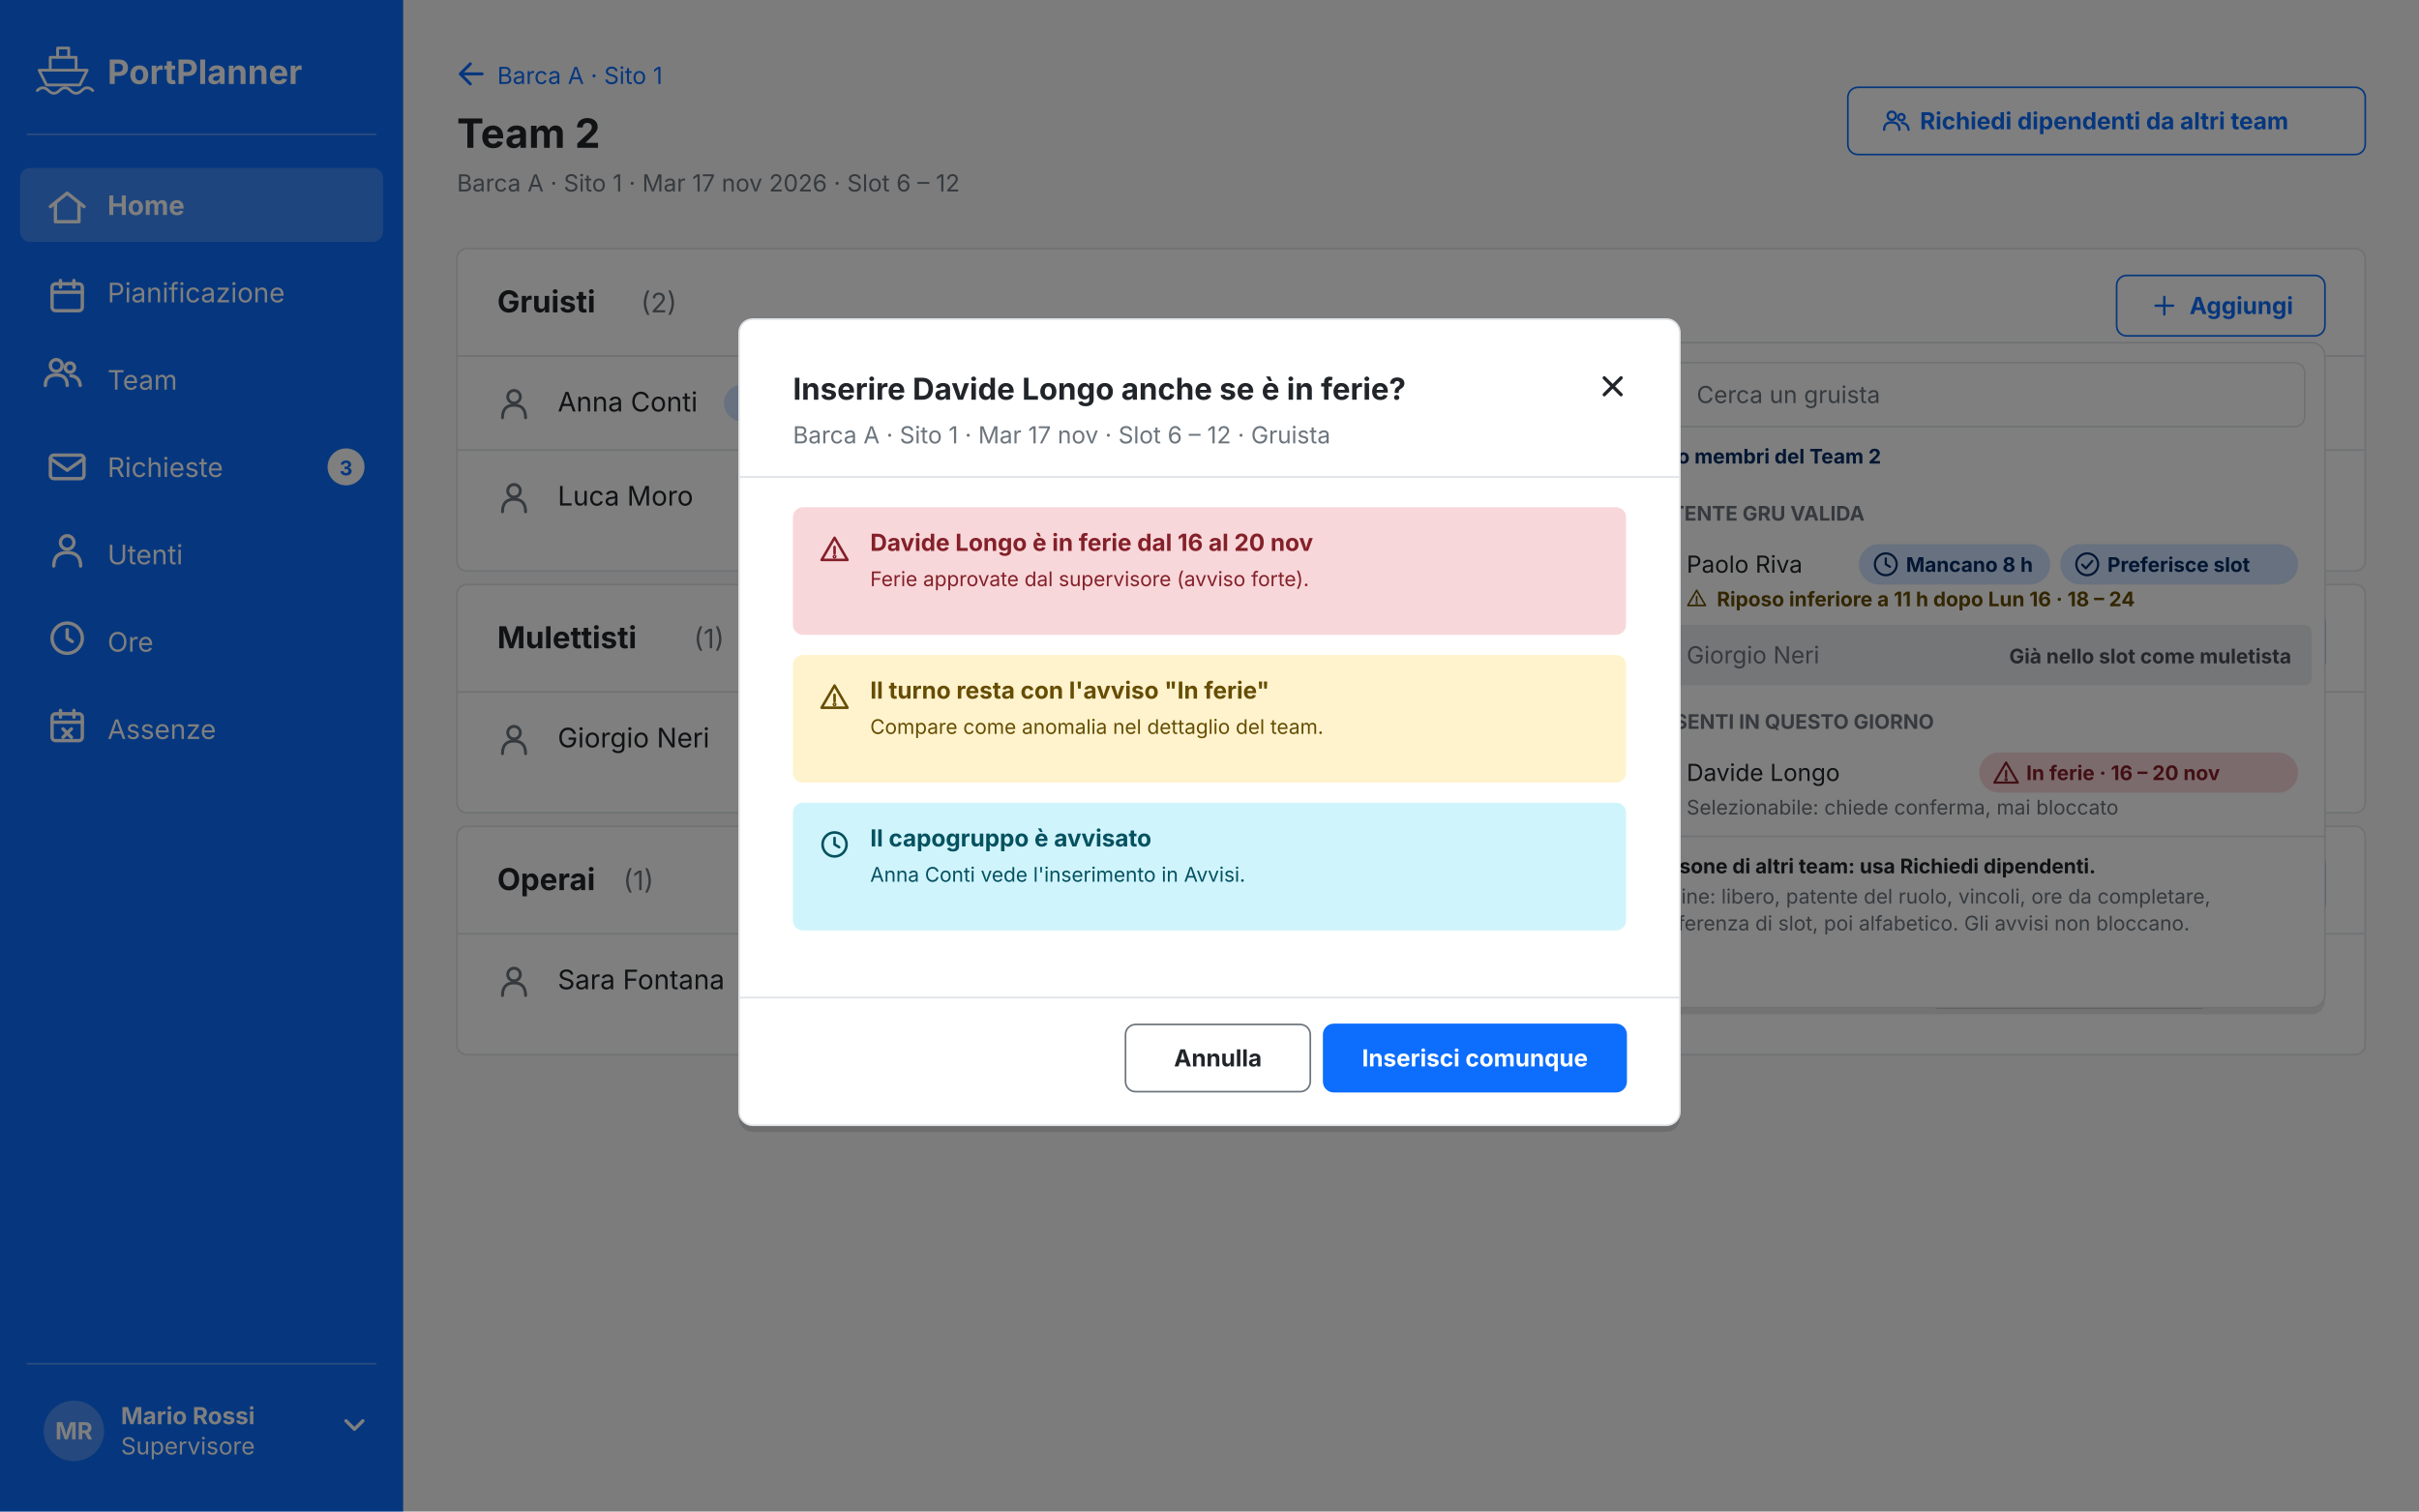
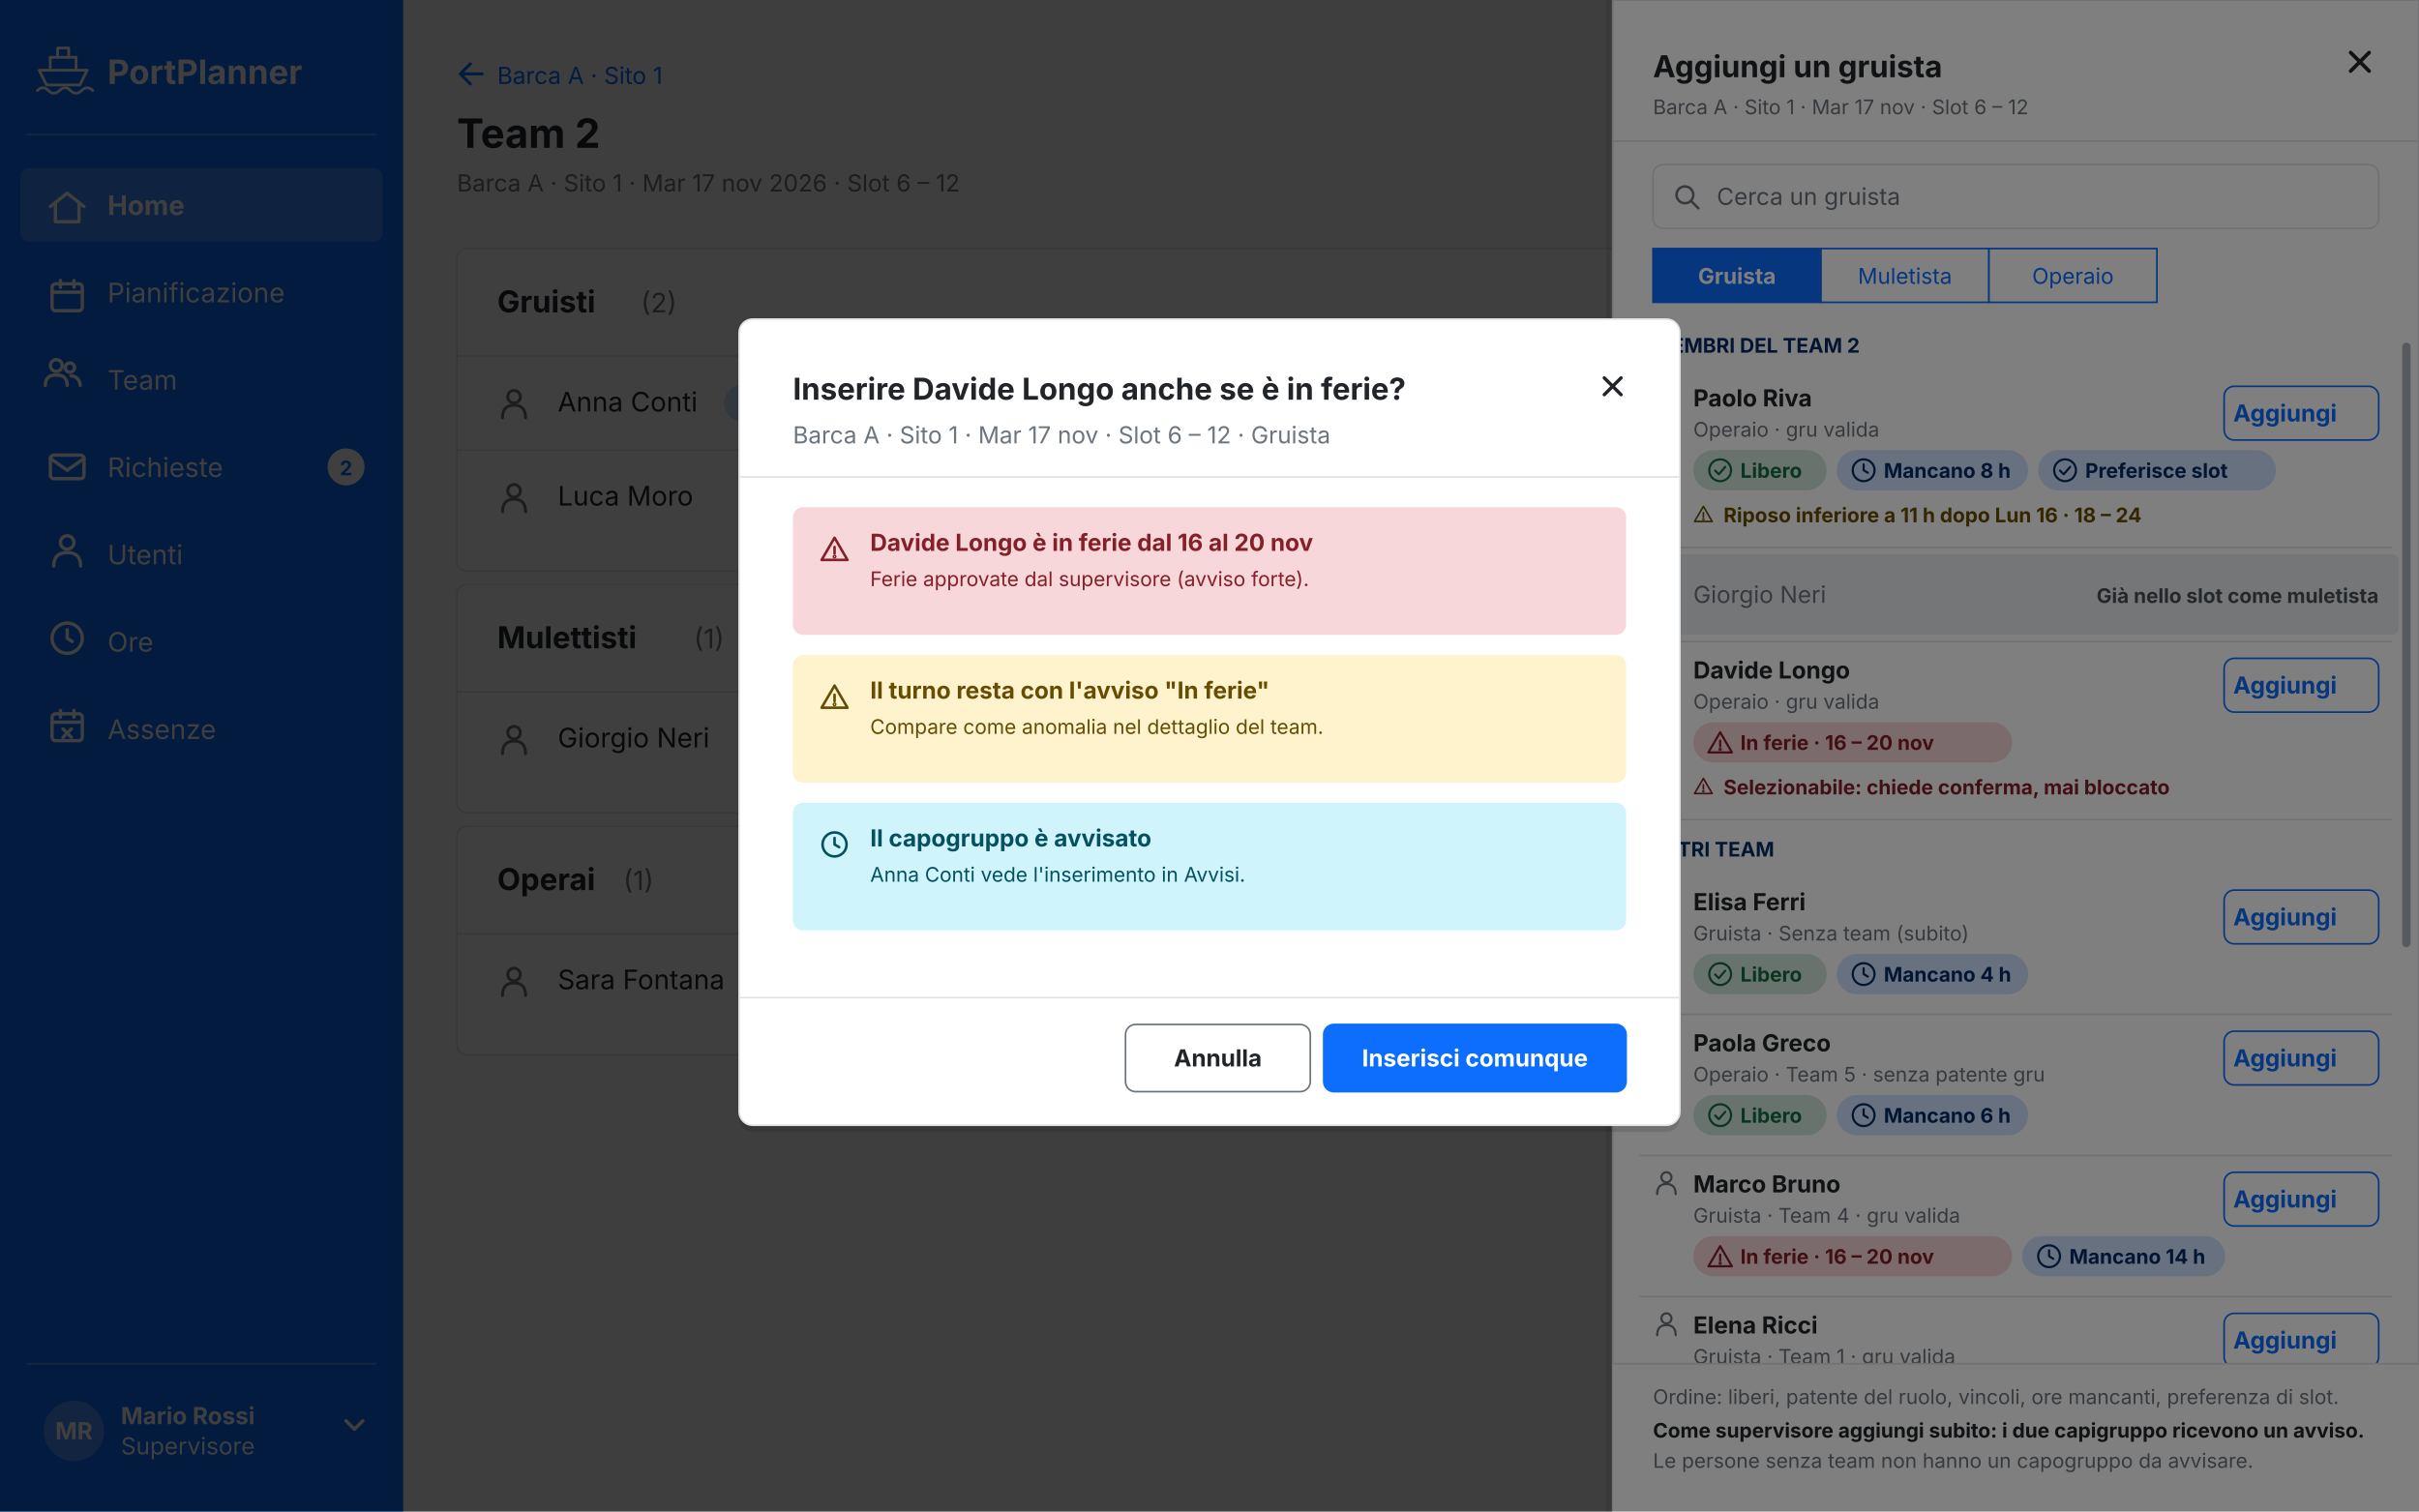
<svg xmlns="http://www.w3.org/2000/svg" width="1440" height="900" viewBox="0 0 1440 900">
  <g id="Pagina-2-1-sfondo">
    <rect id="Sfondo" width="1440" height="900" fill="#F8F9FA" />
    <g id="Sidebar">
      <rect x="0" y="0" width="240" height="900" fill="#0D6EFD" />
      <g transform="translate(20 22) scale(0.55)" fill="none" stroke="#FFFFFF" stroke-width="3" stroke-linecap="round" stroke-linejoin="round">
        <path d="M6 36 H58 L50 52 H14 Z" />
        <path d="M18 36 V22 H46 V36" />
        <path d="M26 22 V12 H38 V22" />
        <path d="M4 58 q6 -6 12 0 t12 0 t12 0 t12 0 t12 0" />
      </g>
      <text x="64" y="50" font-family="Inter, system-ui, 'Segoe UI', sans-serif" font-size="20" font-weight="700" fill="#FFFFFF" text-anchor="start">PortPlanner</text>
      <line x1="16" y1="80" x2="224" y2="80" stroke="#FFFFFF" stroke-opacity="0.3" />
      <rect id="Nav-Home-attivo" x="12" y="100" width="216" height="44" rx="6" fill="#FFFFFF" fill-opacity="0.2" />
      <g transform="translate(28 112)" fill="none" stroke="#FFFFFF" stroke-width="2" stroke-linecap="round" stroke-linejoin="round">
        <path d="M2 11 L12 3 L22 11" />
        <path d="M5 9 V20 H19 V9" />
      </g>
      <text x="64" y="128" font-family="Inter, system-ui, 'Segoe UI', sans-serif" font-size="16" font-weight="700" fill="#FFFFFF" text-anchor="start">Home</text>
      <g transform="translate(28 164)" fill="none" stroke="#FFFFFF" stroke-width="2" stroke-linecap="round" stroke-linejoin="round">
        <rect x="3" y="5" width="18" height="16" rx="2" />
        <path d="M3 10 H21 M8 3 V7 M16 3 V7" />
      </g>
      <text x="64" y="180" font-family="Inter, system-ui, 'Segoe UI', sans-serif" font-size="16" font-weight="400" fill="#FFFFFF" text-anchor="start">Pianificazione</text>
      <g transform="translate(26 212) scale(1.25)" fill="none" stroke="#FFFFFF" stroke-width="1.6" stroke-linecap="round" stroke-linejoin="round">
        <circle cx="6" cy="4.5" r="2.8" />
        <path d="M0.8 14 q0 -5 5.2 -5 t5.2 5" />
        <circle cx="12.5" cy="5.5" r="2.2" />
        <path d="M13 9.4 q4 0.4 4.4 4.6" />
      </g>
      <text x="64" y="232" font-family="Inter, system-ui, 'Segoe UI', sans-serif" font-size="16" font-weight="400" fill="#FFFFFF" text-anchor="start">Team</text>
      <g transform="translate(28 266)" fill="none" stroke="#FFFFFF" stroke-width="2" stroke-linecap="round" stroke-linejoin="round">
        <rect x="2" y="5" width="20" height="14" rx="2" />
        <path d="M2 7 L12 14 L22 7" />
      </g>
      <text x="64" y="284" font-family="Inter, system-ui, 'Segoe UI', sans-serif" font-size="16" font-weight="400" fill="#FFFFFF" text-anchor="start">Richieste</text>
      <g id="Badge-richieste">
        <circle cx="206" cy="278" r="11" fill="#FFFFFF" />
      </g>
-       <text x="206" y="283" font-family="Inter, system-ui, 'Segoe UI', sans-serif" font-size="12" font-weight="700" fill="#0D6EFD" text-anchor="middle">3</text>
+       <text x="206" y="283" font-family="Inter, system-ui, 'Segoe UI', sans-serif" font-size="12" font-weight="700" fill="#0D6EFD" text-anchor="middle">2</text>
      <g transform="translate(28 316)" fill="none" stroke="#FFFFFF" stroke-width="2" stroke-linecap="round" stroke-linejoin="round">
        <circle cx="12" cy="7" r="4" />
        <path d="M4 21 q0 -8 8 -8 t8 8" />
      </g>
      <text x="64" y="336" font-family="Inter, system-ui, 'Segoe UI', sans-serif" font-size="16" font-weight="400" fill="#FFFFFF" text-anchor="start">Utenti</text>
      <g transform="translate(28 368)" fill="none" stroke="#FFFFFF" stroke-width="2" stroke-linecap="round" stroke-linejoin="round">
        <circle cx="12" cy="12" r="9" />
        <path d="M12 7 V12 L15 14" />
      </g>
      <text x="64" y="388" font-family="Inter, system-ui, 'Segoe UI', sans-serif" font-size="16" font-weight="400" fill="#FFFFFF" text-anchor="start">Ore</text>
      <g id="Nav-Assenze-icona" transform="translate(28 420)" fill="none" stroke="#FFFFFF" stroke-width="2" stroke-linecap="round" stroke-linejoin="round">
        <rect x="3" y="5" width="18" height="16" rx="2" />
        <path d="M3 10 H21 M8 3 V7 M16 3 V7" />
        <path d="M9.5 14 L14.5 19 M14.5 14 L9.5 19" />
      </g>
      <text x="64" y="440" font-family="Inter, system-ui, 'Segoe UI', sans-serif" font-size="16" font-weight="400" fill="#FFFFFF" text-anchor="start">Assenze</text>
      <line x1="16" y1="812" x2="224" y2="812" stroke="#FFFFFF" stroke-opacity="0.3" />
      <circle cx="44" cy="852" r="18" fill="#FFFFFF" fill-opacity="0.25" />
      <text x="44" y="857" font-family="Inter, system-ui, 'Segoe UI', sans-serif" font-size="14" font-weight="700" fill="#FFFFFF" text-anchor="middle">MR</text>
      <text x="72" y="848" font-family="Inter, system-ui, 'Segoe UI', sans-serif" font-size="14" font-weight="700" fill="#FFFFFF" text-anchor="start">Mario Rossi</text>
      <text x="72" y="866" font-family="Inter, system-ui, 'Segoe UI', sans-serif" font-size="14" font-weight="400" fill="#FFFFFF" text-anchor="start">Supervisore</text>
      <path d="M206 846 l5 5 l5 -5" fill="none" stroke="#FFFFFF" stroke-width="2" stroke-linecap="round" stroke-linejoin="round" />
    </g>
    <g id="Intestazione">
      <g id="Icona-indietro" transform="translate(272 36) scale(1)" fill="none" stroke="#0D6EFD" stroke-width="1.8" stroke-linecap="round" stroke-linejoin="round">
        <path d="M8 2 L2 8 L8 14 M2 8 H15" />
      </g>
      <text x="296" y="50" font-family="Inter, system-ui, 'Segoe UI', sans-serif" font-size="14" font-weight="400" fill="#0D6EFD" text-anchor="start">Barca A · Sito 1</text>
      <text x="272" y="88" font-family="Inter, system-ui, 'Segoe UI', sans-serif" font-size="24" font-weight="700" fill="#212529" text-anchor="start">Team 2</text>
      <text x="272" y="114" font-family="Inter, system-ui, 'Segoe UI', sans-serif" font-size="14" font-weight="400" fill="#6C757D" text-anchor="start">Barca A · Sito 1 · Mar 17 nov 2026 · Slot 6 – 12</text>
      <g id="Pulsante-richiedi-dipendenti">
        <rect x="1100" y="52" width="308" height="40" rx="6" fill="#FFFFFF" stroke="#0D6EFD" />
        <g id="Pulsante-richiedi-dipendenti-icona" transform="translate(1120.9 65.0) scale(0.875)" fill="none" stroke="#0D6EFD" stroke-width="1.6" stroke-linecap="round" stroke-linejoin="round">
          <circle cx="6" cy="4.5" r="2.8" />
          <path d="M0.8 14 q0 -5 5.2 -5 t5.2 5" />
          <circle cx="12.5" cy="5.5" r="2.2" />
          <path d="M13 9.4 q4 0.4 4.4 4.6" />
        </g>
        <text x="1142.9" y="77.0" font-family="Inter, system-ui, 'Segoe UI', sans-serif" font-size="14" font-weight="700" fill="#0D6EFD" text-anchor="start">Richiedi dipendenti da altri team</text>
      </g>
    </g>
    <g id="Sezioni-ruolo">
      <g id="Sezione-Gruisti">
        <rect x="272" y="148" width="1136" height="192" rx="6" fill="#FFFFFF" stroke="#DEE2E6" />
        <text x="296" y="186" font-family="Inter, system-ui, 'Segoe UI', sans-serif" font-size="18" font-weight="700" fill="#212529" text-anchor="start">Gruisti</text>
        <text x="381.5" y="186" font-family="Inter, system-ui, 'Segoe UI', sans-serif" font-size="16" font-weight="400" fill="#6C757D" text-anchor="start">(2)</text>
        <g id="Aggiungi-Gruisti">
          <rect x="1260" y="164" width="124" height="36" rx="6" fill="#FFFFFF" stroke="#0D6EFD" />
          <g id="Aggiungi-Gruisti-icona" transform="translate(1281.4 175.0) scale(0.875)" fill="none" stroke="#0D6EFD" stroke-width="1.6" stroke-linecap="round" stroke-linejoin="round">
            <path d="M8 2 V14 M2 8 H14" />
          </g>
          <text x="1303.4" y="187.0" font-family="Inter, system-ui, 'Segoe UI', sans-serif" font-size="14" font-weight="700" fill="#0D6EFD" text-anchor="start">Aggiungi</text>
        </g>
        <line x1="272" y1="212" x2="1408" y2="212" stroke="#DEE2E6" />
        <g id="Icona-persona-Anna-Conti" transform="translate(296 230) scale(1.25)" fill="none" stroke="#6C757D" stroke-width="1.4" stroke-linecap="round" stroke-linejoin="round">
          <circle cx="8" cy="5" r="3" />
          <path d="M2.5 15 q0 -6 5.5 -6 t5.5 6" />
        </g>
        <text x="332" y="245" font-family="Inter, system-ui, 'Segoe UI', sans-serif" font-size="16" font-weight="400" fill="#212529" text-anchor="start">Anna Conti</text>
        <g id="Tag-capogruppo">
          <rect x="431.0" y="229" width="93.0" height="22" rx="11" fill="#CFE2FF" />
        </g>
        <text x="477.5" y="244" font-family="Inter, system-ui, 'Segoe UI', sans-serif" font-size="12" font-weight="700" fill="#052C65" text-anchor="middle">Capogruppo</text>
        <g id="Patente-Anna-Conti">
          <rect x="548" y="228" width="162.2" height="24" rx="12" fill="#D1E7DD" />
          <g id="Patente-Anna-Conti-icona" transform="translate(556 232) scale(1)" fill="none" stroke="#146C43" stroke-width="1.3" stroke-linecap="round" stroke-linejoin="round">
            <circle cx="8" cy="8" r="6.5" />
            <path d="M5 8.2 L7.2 10.4 L11 6" />
          </g>
          <text x="576" y="244.5" font-family="Inter, system-ui, 'Segoe UI', sans-serif" font-size="12" font-weight="700" fill="#146C43" text-anchor="start">Patente gru valida</text>
        </g>
        <g id="Sostituisci-Anna-Conti">
          <rect x="1148" y="224" width="168" height="32" rx="6" fill="#FFFFFF" stroke="#6C757D" />
          <g id="Sostituisci-Anna-Conti-icona" transform="translate(1180.3 233.0) scale(0.875)" fill="none" stroke="#212529" stroke-width="1.6" stroke-linecap="round" stroke-linejoin="round">
            <path d="M2 5 H13 M10 2 L13 5 L10 8 M14 11 H3 M6 8 L3 11 L6 14" />
          </g>
          <text x="1202.3" y="245.0" font-family="Inter, system-ui, 'Segoe UI', sans-serif" font-size="14" font-weight="700" fill="#212529" text-anchor="start">Sostituisci</text>
        </g>
        <g id="Rimuovi-Anna-Conti" transform="translate(1352 232) scale(1)" fill="none" stroke="#212529" stroke-width="1.8" stroke-linecap="round" stroke-linejoin="round">
          <path d="M3 3 L13 13 M13 3 L3 13" />
        </g>
        <line x1="272" y1="268" x2="1408" y2="268" stroke="#DEE2E6" />
        <g id="Icona-persona-Luca-Moro" transform="translate(296 286) scale(1.25)" fill="none" stroke="#6C757D" stroke-width="1.4" stroke-linecap="round" stroke-linejoin="round">
          <circle cx="8" cy="5" r="3" />
          <path d="M2.5 15 q0 -6 5.5 -6 t5.5 6" />
        </g>
        <text x="332" y="301" font-family="Inter, system-ui, 'Segoe UI', sans-serif" font-size="16" font-weight="400" fill="#212529" text-anchor="start">Luca Moro</text>
        <g id="Patente-Luca-Moro">
          <rect x="548" y="284" width="162.2" height="24" rx="12" fill="#D1E7DD" />
          <g id="Patente-Luca-Moro-icona" transform="translate(556 288) scale(1)" fill="none" stroke="#146C43" stroke-width="1.3" stroke-linecap="round" stroke-linejoin="round">
            <circle cx="8" cy="8" r="6.5" />
            <path d="M5 8.2 L7.2 10.4 L11 6" />
          </g>
          <text x="576" y="300.5" font-family="Inter, system-ui, 'Segoe UI', sans-serif" font-size="12" font-weight="700" fill="#146C43" text-anchor="start">Patente gru valida</text>
        </g>
        <g id="Sostituisci-Luca-Moro">
          <rect x="1148" y="280" width="168" height="32" rx="6" fill="#FFFFFF" stroke="#6C757D" />
          <g id="Sostituisci-Luca-Moro-icona" transform="translate(1180.3 289.0) scale(0.875)" fill="none" stroke="#212529" stroke-width="1.6" stroke-linecap="round" stroke-linejoin="round">
            <path d="M2 5 H13 M10 2 L13 5 L10 8 M14 11 H3 M6 8 L3 11 L6 14" />
          </g>
          <text x="1202.3" y="301.0" font-family="Inter, system-ui, 'Segoe UI', sans-serif" font-size="14" font-weight="700" fill="#212529" text-anchor="start">Sostituisci</text>
        </g>
        <g id="Rimuovi-Luca-Moro" transform="translate(1352 288) scale(1)" fill="none" stroke="#212529" stroke-width="1.8" stroke-linecap="round" stroke-linejoin="round">
          <path d="M3 3 L13 13 M13 3 L3 13" />
        </g>
      </g>
      <g id="Sezione-Mulettisti">
        <rect x="272" y="348" width="1136" height="136" rx="6" fill="#FFFFFF" stroke="#DEE2E6" />
        <text x="296" y="386" font-family="Inter, system-ui, 'Segoe UI', sans-serif" font-size="18" font-weight="700" fill="#212529" text-anchor="start">Mulettisti</text>
        <text x="413.0" y="386" font-family="Inter, system-ui, 'Segoe UI', sans-serif" font-size="16" font-weight="400" fill="#6C757D" text-anchor="start">(1)</text>
        <g id="Aggiungi-Mulettisti">
          <rect x="1260" y="364" width="124" height="36" rx="6" fill="#FFFFFF" stroke="#0D6EFD" />
          <g id="Aggiungi-Mulettisti-icona" transform="translate(1281.4 375.0) scale(0.875)" fill="none" stroke="#0D6EFD" stroke-width="1.6" stroke-linecap="round" stroke-linejoin="round">
            <path d="M8 2 V14 M2 8 H14" />
          </g>
          <text x="1303.4" y="387.0" font-family="Inter, system-ui, 'Segoe UI', sans-serif" font-size="14" font-weight="700" fill="#0D6EFD" text-anchor="start">Aggiungi</text>
        </g>
        <line x1="272" y1="412" x2="1408" y2="412" stroke="#DEE2E6" />
        <g id="Icona-persona-Giorgio-Neri" transform="translate(296 430) scale(1.25)" fill="none" stroke="#6C757D" stroke-width="1.4" stroke-linecap="round" stroke-linejoin="round">
          <circle cx="8" cy="5" r="3" />
          <path d="M2.5 15 q0 -6 5.5 -6 t5.5 6" />
        </g>
        <text x="332" y="445" font-family="Inter, system-ui, 'Segoe UI', sans-serif" font-size="16" font-weight="400" fill="#212529" text-anchor="start">Giorgio Neri</text>
        <g id="Patente-Giorgio-Neri">
          <rect x="548" y="428" width="196.7" height="24" rx="12" fill="#F8D7DA" />
          <g id="Patente-Giorgio-Neri-icona" transform="translate(556 432) scale(1)" fill="none" stroke="#842029" stroke-width="1.3" stroke-linecap="round" stroke-linejoin="round">
            <circle cx="8" cy="8" r="6.5" />
            <path d="M5.5 5.5 L10.5 10.5 M10.5 5.5 L5.5 10.5" />
          </g>
          <text x="576" y="444.5" font-family="Inter, system-ui, 'Segoe UI', sans-serif" font-size="12" font-weight="700" fill="#842029" text-anchor="start">Patente muletto scaduta</text>
        </g>
        <g id="Anomalia-icona-Giorgio-Neri" transform="translate(758.7 431) scale(0.9)" fill="none" stroke="#664D03" stroke-width="1.3" stroke-linecap="round" stroke-linejoin="round">
          <path d="M8 2 L15 14 H1 Z" />
          <path d="M8 7 V10.5" />
          <circle cx="8" cy="12.2" r="0.4" />
        </g>
        <text x="778.7" y="445" font-family="Inter, system-ui, 'Segoe UI', sans-serif" font-size="12" font-weight="700" fill="#664D03" text-anchor="start">Anomalia: assegnato senza patente valida</text>
        <g id="Sostituisci-Giorgio-Neri">
          <rect x="1148" y="424" width="168" height="32" rx="6" fill="#FFFFFF" stroke="#6C757D" />
          <g id="Sostituisci-Giorgio-Neri-icona" transform="translate(1180.3 433.0) scale(0.875)" fill="none" stroke="#212529" stroke-width="1.6" stroke-linecap="round" stroke-linejoin="round">
            <path d="M2 5 H13 M10 2 L13 5 L10 8 M14 11 H3 M6 8 L3 11 L6 14" />
          </g>
          <text x="1202.3" y="445.0" font-family="Inter, system-ui, 'Segoe UI', sans-serif" font-size="14" font-weight="700" fill="#212529" text-anchor="start">Sostituisci</text>
        </g>
        <g id="Rimuovi-Giorgio-Neri" transform="translate(1352 432) scale(1)" fill="none" stroke="#212529" stroke-width="1.8" stroke-linecap="round" stroke-linejoin="round">
          <path d="M3 3 L13 13 M13 3 L3 13" />
        </g>
      </g>
      <g id="Sezione-Operai">
        <rect x="272" y="492" width="1136" height="136" rx="6" fill="#FFFFFF" stroke="#DEE2E6" />
        <text x="296" y="530" font-family="Inter, system-ui, 'Segoe UI', sans-serif" font-size="18" font-weight="700" fill="#212529" text-anchor="start">Operai</text>
        <text x="371.0" y="530" font-family="Inter, system-ui, 'Segoe UI', sans-serif" font-size="16" font-weight="400" fill="#6C757D" text-anchor="start">(1)</text>
        <g id="Aggiungi-Operai">
          <rect x="1260" y="508" width="124" height="36" rx="6" fill="#FFFFFF" stroke="#0D6EFD" />
          <g id="Aggiungi-Operai-icona" transform="translate(1281.4 519.0) scale(0.875)" fill="none" stroke="#0D6EFD" stroke-width="1.6" stroke-linecap="round" stroke-linejoin="round">
            <path d="M8 2 V14 M2 8 H14" />
          </g>
          <text x="1303.4" y="531.0" font-family="Inter, system-ui, 'Segoe UI', sans-serif" font-size="14" font-weight="700" fill="#0D6EFD" text-anchor="start">Aggiungi</text>
        </g>
        <line x1="272" y1="556" x2="1408" y2="556" stroke="#DEE2E6" />
        <g id="Icona-persona-Sara-Fontana" transform="translate(296 574) scale(1.25)" fill="none" stroke="#6C757D" stroke-width="1.4" stroke-linecap="round" stroke-linejoin="round">
          <circle cx="8" cy="5" r="3" />
          <path d="M2.5 15 q0 -6 5.5 -6 t5.5 6" />
        </g>
        <text x="332" y="589" font-family="Inter, system-ui, 'Segoe UI', sans-serif" font-size="16" font-weight="400" fill="#212529" text-anchor="start">Sara Fontana</text>
        <g id="Patente-Sara-Fontana">
          <rect x="548" y="572" width="141.5" height="24" rx="12" fill="#E9ECEF" />
          <g id="Patente-Sara-Fontana-icona" transform="translate(556 576) scale(1)" fill="none" stroke="#495057" stroke-width="1.3" stroke-linecap="round" stroke-linejoin="round">
            <circle cx="8" cy="8" r="6.5" />
            <path d="M5 8 H11" />
          </g>
          <text x="576" y="588.5" font-family="Inter, system-ui, 'Segoe UI', sans-serif" font-size="12" font-weight="700" fill="#495057" text-anchor="start">Nessuna patente</text>
        </g>
        <g id="Sostituisci-Sara-Fontana">
          <rect x="1148" y="568" width="168" height="32" rx="6" fill="#FFFFFF" stroke="#6C757D" />
          <g id="Sostituisci-Sara-Fontana-icona" transform="translate(1180.3 577.0) scale(0.875)" fill="none" stroke="#212529" stroke-width="1.6" stroke-linecap="round" stroke-linejoin="round">
            <path d="M2 5 H13 M10 2 L13 5 L10 8 M14 11 H3 M6 8 L3 11 L6 14" />
          </g>
          <text x="1202.3" y="589.0" font-family="Inter, system-ui, 'Segoe UI', sans-serif" font-size="14" font-weight="700" fill="#212529" text-anchor="start">Sostituisci</text>
        </g>
        <g id="Rimuovi-Sara-Fontana" transform="translate(1352 576) scale(1)" fill="none" stroke="#212529" stroke-width="1.8" stroke-linecap="round" stroke-linejoin="round">
          <path d="M3 3 L13 13 M13 3 L3 13" />
        </g>
      </g>
    </g>
-     <g id="Dropdown-aggiungi-persona">
-       <rect x="960" y="208" width="424" height="396" rx="8" fill="#000000" fill-opacity="0.10" />
-       <rect x="960" y="204" width="424" height="396" rx="8" fill="#FFFFFF" stroke="#DEE2E6" />
-       <rect x="972" y="216" width="400" height="38" rx="6" fill="#FFFFFF" stroke="#DEE2E6" />
-       <g id="Icona-cerca" transform="translate(984 227) scale(1)" fill="none" stroke="#6C757D" stroke-width="1.5" stroke-linecap="round" stroke-linejoin="round">
+     <rect id="Sfondo-oscurato" width="1440" height="900" fill="#000000" fill-opacity="0.5" />
+     <g id="Offcanvas">
+       <rect x="956" y="0" width="484" height="900" fill="#000000" fill-opacity="0.08" />
+       <rect x="960" y="0" width="480" height="900" fill="#FFFFFF" stroke="#DEE2E6" />
+       <text x="984" y="46" font-family="Inter, system-ui, 'Segoe UI', sans-serif" font-size="18" font-weight="700" fill="#212529" text-anchor="start">Aggiungi un gruista</text>
+       <text x="984" y="68" font-family="Inter, system-ui, 'Segoe UI', sans-serif" font-size="12" font-weight="400" fill="#6C757D" text-anchor="start">Barca A · Sito 1 · Mar 17 nov · Slot 6 – 12</text>
+       <g id="Chiudi-offcanvas" transform="translate(1396 28) scale(1.1)" fill="none" stroke="#212529" stroke-width="2" stroke-linecap="round" stroke-linejoin="round">
+         <path d="M3 3 L13 13 M13 3 L3 13" />
+       </g>
+       <line x1="960" y1="84" x2="1440" y2="84" stroke="#DEE2E6" />
+       <g id="Offcanvas-ricerca">
+         <rect x="984" y="98" width="432" height="38" rx="6" fill="#FFFFFF" stroke="#DEE2E6" />
+       </g>
+       <g id="Icona-cerca" transform="translate(996 109) scale(1)" fill="none" stroke="#6C757D" stroke-width="1.5" stroke-linecap="round" stroke-linejoin="round">
        <circle cx="7" cy="7" r="5" />
        <path d="M11 11 L15 15" />
      </g>
-       <text x="1010" y="240" font-family="Inter, system-ui, 'Segoe UI', sans-serif" font-size="14" font-weight="400" fill="#6C757D" text-anchor="start">Cerca un gruista</text>
-       <text x="980" y="276" font-family="Inter, system-ui, 'Segoe UI', sans-serif" font-size="12" font-weight="700" fill="#052C65" text-anchor="start">Solo membri del Team 2</text>
-       <text x="980" y="310" font-family="Inter, system-ui, 'Segoe UI', sans-serif" font-size="12" font-weight="700" fill="#6C757D" text-anchor="start">PATENTE GRU VALIDA</text>
-       <text x="1004" y="341" font-family="Inter, system-ui, 'Segoe UI', sans-serif" font-size="14" font-weight="400" fill="#212529" text-anchor="start">Paolo Riva</text>
-       <g id="Icona-dd-Paolo-Riva" transform="translate(980 328) scale(1)" fill="none" stroke="#6C757D" stroke-width="1.3" stroke-linecap="round" stroke-linejoin="round">
-         <circle cx="8" cy="5" r="3" />
-         <path d="M2.5 15 q0 -6 5.5 -6 t5.5 6" />
-       </g>
-       <g id="Criterio-Paolo-Riva-pref">
-         <rect x="1226.5" y="324" width="141.5" height="24" rx="12" fill="#CFE2FF" />
-         <g id="Criterio-Paolo-Riva-pref-icona" transform="translate(1234.5 328) scale(1)" fill="none" stroke="#052C65" stroke-width="1.3" stroke-linecap="round" stroke-linejoin="round">
+       <text x="1022" y="122" font-family="Inter, system-ui, 'Segoe UI', sans-serif" font-size="14" font-weight="400" fill="#6C757D" text-anchor="start">Cerca un gruista</text>
+       <g id="Offcanvas-filtro-ruolo">
+         <rect x="984" y="148" width="100" height="32" fill="#0D6EFD" stroke="#0D6EFD" />
+         <text x="1034" y="169" font-family="Inter, system-ui, 'Segoe UI', sans-serif" font-size="13" font-weight="700" fill="#FFFFFF" text-anchor="middle">Gruista</text>
+         <rect x="1084" y="148" width="100" height="32" fill="#FFFFFF" stroke="#0D6EFD" />
+         <text x="1134" y="169" font-family="Inter, system-ui, 'Segoe UI', sans-serif" font-size="13" font-weight="400" fill="#0D6EFD" text-anchor="middle">Muletista</text>
+         <rect x="1184" y="148" width="100" height="32" fill="#FFFFFF" stroke="#0D6EFD" />
+         <text x="1234" y="169" font-family="Inter, system-ui, 'Segoe UI', sans-serif" font-size="13" font-weight="400" fill="#0D6EFD" text-anchor="middle">Operaio</text>
+       </g>
+       <text x="984" y="210" font-family="Inter, system-ui, 'Segoe UI', sans-serif" font-size="12" font-weight="700" fill="#052C65" text-anchor="start">MEMBRI DEL TEAM 2</text>
+       <g id="Icona-persona-Paolo-Riva" transform="translate(984 228) scale(1)" fill="none" stroke="#6C757D" stroke-width="1.3" stroke-linecap="round" stroke-linejoin="round">
+         <circle cx="8" cy="5" r="3" />
+         <path d="M2.5 15 q0 -6 5.5 -6 t5.5 6" />
+       </g>
+       <text x="1008" y="242" font-family="Inter, system-ui, 'Segoe UI', sans-serif" font-size="14" font-weight="700" fill="#212529" text-anchor="start">Paolo Riva</text>
+       <text x="1008" y="260" font-family="Inter, system-ui, 'Segoe UI', sans-serif" font-size="12" font-weight="400" fill="#6C757D" text-anchor="start">Operaio · gru valida</text>
+       <g id="Stato-Paolo-Riva">
+         <rect x="1008" y="268" width="79.4" height="24" rx="12" fill="#D1E7DD" />
+         <g id="Stato-Paolo-Riva-icona" transform="translate(1016 272) scale(1)" fill="none" stroke="#146C43" stroke-width="1.3" stroke-linecap="round" stroke-linejoin="round">
          <circle cx="8" cy="8" r="6.5" />
          <path d="M5 8.2 L7.2 10.4 L11 6" />
        </g>
-         <text x="1254.5" y="340.5" font-family="Inter, system-ui, 'Segoe UI', sans-serif" font-size="12" font-weight="700" fill="#052C65" text-anchor="start">Preferisce slot</text>
-       </g>
-       <g id="Criterio-Paolo-Riva-ore">
-         <rect x="1106.6" y="324" width="113.9" height="24" rx="12" fill="#CFE2FF" />
-         <g id="Criterio-Paolo-Riva-ore-icona" transform="translate(1114.6 328) scale(1)" fill="none" stroke="#052C65" stroke-width="1.3" stroke-linecap="round" stroke-linejoin="round">
+         <text x="1036" y="284.5" font-family="Inter, system-ui, 'Segoe UI', sans-serif" font-size="12" font-weight="700" fill="#146C43" text-anchor="start">Libero</text>
+       </g>
+       <g id="Criterio-Paolo-Riva-1">
+         <rect x="1093.4" y="268" width="113.9" height="24" rx="12" fill="#CFE2FF" />
+         <g id="Criterio-Paolo-Riva-1-icona" transform="translate(1101.4 272) scale(1)" fill="none" stroke="#052C65" stroke-width="1.3" stroke-linecap="round" stroke-linejoin="round">
          <circle cx="8" cy="8" r="6.5" />
          <path d="M8 4.5 V8 L10.5 9.5" />
        </g>
-         <text x="1134.6" y="340.5" font-family="Inter, system-ui, 'Segoe UI', sans-serif" font-size="12" font-weight="700" fill="#052C65" text-anchor="start">Mancano 8 h</text>
-       </g>
-       <g id="Icona-vincolo-dd-Paolo-Riva" transform="translate(1004 350) scale(0.75)" fill="none" stroke="#664D03" stroke-width="1.3" stroke-linecap="round" stroke-linejoin="round">
+         <text x="1121.4" y="284.5" font-family="Inter, system-ui, 'Segoe UI', sans-serif" font-size="12" font-weight="700" fill="#052C65" text-anchor="start">Mancano 8 h</text>
+       </g>
+       <g id="Criterio-Paolo-Riva-2">
+         <rect x="1213.3" y="268" width="141.5" height="24" rx="12" fill="#CFE2FF" />
+         <g id="Criterio-Paolo-Riva-2-icona" transform="translate(1221.3 272) scale(1)" fill="none" stroke="#052C65" stroke-width="1.3" stroke-linecap="round" stroke-linejoin="round">
+           <circle cx="8" cy="8" r="6.5" />
+           <path d="M5 8.2 L7.2 10.4 L11 6" />
+         </g>
+         <text x="1241.3" y="284.5" font-family="Inter, system-ui, 'Segoe UI', sans-serif" font-size="12" font-weight="700" fill="#052C65" text-anchor="start">Preferisce slot</text>
+       </g>
+       <g id="Vincolo-icona-Paolo-Riva" transform="translate(1008 300) scale(0.75)" fill="none" stroke="#664D03" stroke-width="1.3" stroke-linecap="round" stroke-linejoin="round">
        <path d="M8 2 L15 14 H1 Z" />
        <path d="M8 7 V10.5" />
        <circle cx="8" cy="12.2" r="0.4" />
      </g>
-       <text x="1022" y="361" font-family="Inter, system-ui, 'Segoe UI', sans-serif" font-size="12" font-weight="700" fill="#664D03" text-anchor="start">Riposo inferiore a 11 h dopo Lun 16 · 18 – 24</text>
-       <rect x="968" y="372" width="408" height="36" rx="4" fill="#E9ECEF" />
-       <g id="Icona-occupata-Giorgio-Neri" transform="translate(980 382) scale(1)" fill="none" stroke="#6C757D" stroke-width="1.4" stroke-linecap="round" stroke-linejoin="round">
+       <text x="1026" y="311" font-family="Inter, system-ui, 'Segoe UI', sans-serif" font-size="12" font-weight="700" fill="#664D03" text-anchor="start">Riposo inferiore a 11 h dopo Lun 16 · 18 – 24</text>
+       <g id="Azione-Paolo-Riva">
+         <rect x="1324" y="230" width="92" height="32" rx="6" fill="#FFFFFF" stroke="#0D6EFD" />
+         <text x="1329.4" y="251.0" font-family="Inter, system-ui, 'Segoe UI', sans-serif" font-size="14" font-weight="700" fill="#0D6EFD" text-anchor="start">Aggiungi</text>
+       </g>
+       <line x1="976" y1="326" x2="1424" y2="326" stroke="#DEE2E6" />
+       <rect x="972" y="330" width="456" height="48" rx="4" fill="#E9ECEF" />
+       <g id="Icona-occupata-Giorgio-Neri" transform="translate(984 344) scale(1)" fill="none" stroke="#6C757D" stroke-width="1.4" stroke-linecap="round" stroke-linejoin="round">
        <circle cx="8" cy="8" r="6.5" />
        <path d="M3.4 3.4 L12.6 12.6" />
      </g>
-       <text x="1004" y="395" font-family="Inter, system-ui, 'Segoe UI', sans-serif" font-size="14" font-weight="400" fill="#6C757D" text-anchor="start">Giorgio Neri</text>
-       <text x="1364" y="395" font-family="Inter, system-ui, 'Segoe UI', sans-serif" font-size="12" font-weight="700" fill="#495057" text-anchor="end">Già nello slot come muletista</text>
-       <text x="980" y="434" font-family="Inter, system-ui, 'Segoe UI', sans-serif" font-size="12" font-weight="700" fill="#6C757D" text-anchor="start">ASSENTI IN QUESTO GIORNO</text>
-       <g id="Icona-dd-Davide-Longo" transform="translate(980 452) scale(1)" fill="none" stroke="#6C757D" stroke-width="1.3" stroke-linecap="round" stroke-linejoin="round">
-         <circle cx="8" cy="5" r="3" />
-         <path d="M2.5 15 q0 -6 5.5 -6 t5.5 6" />
-       </g>
-       <text x="1004" y="465" font-family="Inter, system-ui, 'Segoe UI', sans-serif" font-size="14" font-weight="400" fill="#212529" text-anchor="start">Davide Longo</text>
+       <text x="1008" y="359" font-family="Inter, system-ui, 'Segoe UI', sans-serif" font-size="14" font-weight="400" fill="#6C757D" text-anchor="start">Giorgio Neri</text>
+       <text x="1416" y="359" font-family="Inter, system-ui, 'Segoe UI', sans-serif" font-size="12" font-weight="700" fill="#495057" text-anchor="end">Già nello slot come muletista</text>
+       <line x1="976" y1="382" x2="1424" y2="382" stroke="#DEE2E6" />
+       <g id="Icona-persona-Davide-Longo" transform="translate(984 390) scale(1)" fill="none" stroke="#6C757D" stroke-width="1.3" stroke-linecap="round" stroke-linejoin="round">
+         <circle cx="8" cy="5" r="3" />
+         <path d="M2.5 15 q0 -6 5.5 -6 t5.5 6" />
+       </g>
+       <text x="1008" y="404" font-family="Inter, system-ui, 'Segoe UI', sans-serif" font-size="14" font-weight="700" fill="#212529" text-anchor="start">Davide Longo</text>
+       <text x="1008" y="422" font-family="Inter, system-ui, 'Segoe UI', sans-serif" font-size="12" font-weight="400" fill="#6C757D" text-anchor="start">Operaio · gru valida</text>
      <g id="Assenza-Davide-Longo">
-         <rect x="1178.2" y="448" width="189.8" height="24" rx="12" fill="#F8D7DA" />
-         <g id="Assenza-Davide-Longo-icona" transform="translate(1186.2 452) scale(1)" fill="none" stroke="#842029" stroke-width="1.3" stroke-linecap="round" stroke-linejoin="round">
+         <rect x="1008" y="430" width="189.8" height="24" rx="12" fill="#F8D7DA" />
+         <g id="Assenza-Davide-Longo-icona" transform="translate(1016 434) scale(1)" fill="none" stroke="#842029" stroke-width="1.3" stroke-linecap="round" stroke-linejoin="round">
          <path d="M8 2 L15 14 H1 Z" />
          <path d="M8 7 V10.5" />
          <circle cx="8" cy="12.2" r="0.4" />
        </g>
-         <text x="1206.2" y="464.5" font-family="Inter, system-ui, 'Segoe UI', sans-serif" font-size="12" font-weight="700" fill="#842029" text-anchor="start">In ferie · 16 – 20 nov</text>
-       </g>
-       <text x="1004" y="485" font-family="Inter, system-ui, 'Segoe UI', sans-serif" font-size="12" font-weight="400" fill="#6C757D" text-anchor="start">Selezionabile: chiede conferma, mai bloccato</text>
-       <line x1="960" y1="498" x2="1384" y2="498" stroke="#DEE2E6" />
-       <text x="980" y="520" font-family="Inter, system-ui, 'Segoe UI', sans-serif" font-size="12" font-weight="700" fill="#212529" text-anchor="start">Persone di altri team: usa Richiedi dipendenti.</text>
-       <text x="980" y="538" font-family="Inter, system-ui, 'Segoe UI', sans-serif" font-size="12" font-weight="400" fill="#6C757D" text-anchor="start">Ordine: libero, patente del ruolo, vincoli, ore da completare,</text>
-       <text x="980" y="554" font-family="Inter, system-ui, 'Segoe UI', sans-serif" font-size="12" font-weight="400" fill="#6C757D" text-anchor="start">preferenza di slot, poi alfabetico. Gli avvisi non bloccano.</text>
+         <text x="1036" y="446.5" font-family="Inter, system-ui, 'Segoe UI', sans-serif" font-size="12" font-weight="700" fill="#842029" text-anchor="start">In ferie · 16 – 20 nov</text>
+       </g>
+       <g id="Vincolo-icona-Davide-Longo" transform="translate(1008 462) scale(0.75)" fill="none" stroke="#842029" stroke-width="1.3" stroke-linecap="round" stroke-linejoin="round">
+         <path d="M8 2 L15 14 H1 Z" />
+         <path d="M8 7 V10.5" />
+         <circle cx="8" cy="12.2" r="0.4" />
+       </g>
+       <text x="1026" y="473" font-family="Inter, system-ui, 'Segoe UI', sans-serif" font-size="12" font-weight="700" fill="#842029" text-anchor="start">Selezionabile: chiede conferma, mai bloccato</text>
+       <g id="Azione-Davide-Longo">
+         <rect x="1324" y="392" width="92" height="32" rx="6" fill="#FFFFFF" stroke="#0D6EFD" />
+         <text x="1329.4" y="413.0" font-family="Inter, system-ui, 'Segoe UI', sans-serif" font-size="14" font-weight="700" fill="#0D6EFD" text-anchor="start">Aggiungi</text>
+       </g>
+       <line x1="976" y1="488" x2="1424" y2="488" stroke="#DEE2E6" />
+       <text x="984" y="510" font-family="Inter, system-ui, 'Segoe UI', sans-serif" font-size="12" font-weight="700" fill="#052C65" text-anchor="start">ALTRI TEAM</text>
+       <g id="Icona-persona-Elisa-Ferri" transform="translate(984 528) scale(1)" fill="none" stroke="#6C757D" stroke-width="1.3" stroke-linecap="round" stroke-linejoin="round">
+         <circle cx="8" cy="5" r="3" />
+         <path d="M2.5 15 q0 -6 5.5 -6 t5.5 6" />
+       </g>
+       <text x="1008" y="542" font-family="Inter, system-ui, 'Segoe UI', sans-serif" font-size="14" font-weight="700" fill="#212529" text-anchor="start">Elisa Ferri</text>
+       <text x="1008" y="560" font-family="Inter, system-ui, 'Segoe UI', sans-serif" font-size="12" font-weight="400" fill="#6C757D" text-anchor="start">Gruista · Senza team (subito)</text>
+       <g id="Stato-Elisa-Ferri">
+         <rect x="1008" y="568" width="79.4" height="24" rx="12" fill="#D1E7DD" />
+         <g id="Stato-Elisa-Ferri-icona" transform="translate(1016 572) scale(1)" fill="none" stroke="#146C43" stroke-width="1.3" stroke-linecap="round" stroke-linejoin="round">
+           <circle cx="8" cy="8" r="6.5" />
+           <path d="M5 8.2 L7.2 10.4 L11 6" />
+         </g>
+         <text x="1036" y="584.5" font-family="Inter, system-ui, 'Segoe UI', sans-serif" font-size="12" font-weight="700" fill="#146C43" text-anchor="start">Libero</text>
+       </g>
+       <g id="Criterio-Elisa-Ferri-1">
+         <rect x="1093.4" y="568" width="113.9" height="24" rx="12" fill="#CFE2FF" />
+         <g id="Criterio-Elisa-Ferri-1-icona" transform="translate(1101.4 572) scale(1)" fill="none" stroke="#052C65" stroke-width="1.3" stroke-linecap="round" stroke-linejoin="round">
+           <circle cx="8" cy="8" r="6.5" />
+           <path d="M8 4.5 V8 L10.5 9.5" />
+         </g>
+         <text x="1121.4" y="584.5" font-family="Inter, system-ui, 'Segoe UI', sans-serif" font-size="12" font-weight="700" fill="#052C65" text-anchor="start">Mancano 4 h</text>
+       </g>
+       <g id="Azione-Elisa-Ferri">
+         <rect x="1324" y="530" width="92" height="32" rx="6" fill="#FFFFFF" stroke="#0D6EFD" />
+         <text x="1329.4" y="551.0" font-family="Inter, system-ui, 'Segoe UI', sans-serif" font-size="14" font-weight="700" fill="#0D6EFD" text-anchor="start">Aggiungi</text>
+       </g>
+       <line x1="976" y1="604" x2="1424" y2="604" stroke="#DEE2E6" />
+       <g id="Icona-persona-Paola-Greco" transform="translate(984 612) scale(1)" fill="none" stroke="#6C757D" stroke-width="1.3" stroke-linecap="round" stroke-linejoin="round">
+         <circle cx="8" cy="5" r="3" />
+         <path d="M2.5 15 q0 -6 5.5 -6 t5.5 6" />
+       </g>
+       <text x="1008" y="626" font-family="Inter, system-ui, 'Segoe UI', sans-serif" font-size="14" font-weight="700" fill="#212529" text-anchor="start">Paola Greco</text>
+       <text x="1008" y="644" font-family="Inter, system-ui, 'Segoe UI', sans-serif" font-size="12" font-weight="400" fill="#6C757D" text-anchor="start">Operaio · Team 5 · senza patente gru</text>
+       <g id="Stato-Paola-Greco">
+         <rect x="1008" y="652" width="79.4" height="24" rx="12" fill="#D1E7DD" />
+         <g id="Stato-Paola-Greco-icona" transform="translate(1016 656) scale(1)" fill="none" stroke="#146C43" stroke-width="1.3" stroke-linecap="round" stroke-linejoin="round">
+           <circle cx="8" cy="8" r="6.5" />
+           <path d="M5 8.2 L7.2 10.4 L11 6" />
+         </g>
+         <text x="1036" y="668.5" font-family="Inter, system-ui, 'Segoe UI', sans-serif" font-size="12" font-weight="700" fill="#146C43" text-anchor="start">Libero</text>
+       </g>
+       <g id="Criterio-Paola-Greco-1">
+         <rect x="1093.4" y="652" width="113.9" height="24" rx="12" fill="#CFE2FF" />
+         <g id="Criterio-Paola-Greco-1-icona" transform="translate(1101.4 656) scale(1)" fill="none" stroke="#052C65" stroke-width="1.3" stroke-linecap="round" stroke-linejoin="round">
+           <circle cx="8" cy="8" r="6.5" />
+           <path d="M8 4.5 V8 L10.5 9.5" />
+         </g>
+         <text x="1121.4" y="668.5" font-family="Inter, system-ui, 'Segoe UI', sans-serif" font-size="12" font-weight="700" fill="#052C65" text-anchor="start">Mancano 6 h</text>
+       </g>
+       <g id="Azione-Paola-Greco">
+         <rect x="1324" y="614" width="92" height="32" rx="6" fill="#FFFFFF" stroke="#0D6EFD" />
+         <text x="1329.4" y="635.0" font-family="Inter, system-ui, 'Segoe UI', sans-serif" font-size="14" font-weight="700" fill="#0D6EFD" text-anchor="start">Aggiungi</text>
+       </g>
+       <line x1="976" y1="688" x2="1424" y2="688" stroke="#DEE2E6" />
+       <g id="Icona-persona-Marco-Bruno" transform="translate(984 696) scale(1)" fill="none" stroke="#6C757D" stroke-width="1.3" stroke-linecap="round" stroke-linejoin="round">
+         <circle cx="8" cy="5" r="3" />
+         <path d="M2.5 15 q0 -6 5.5 -6 t5.5 6" />
+       </g>
+       <text x="1008" y="710" font-family="Inter, system-ui, 'Segoe UI', sans-serif" font-size="14" font-weight="700" fill="#212529" text-anchor="start">Marco Bruno</text>
+       <text x="1008" y="728" font-family="Inter, system-ui, 'Segoe UI', sans-serif" font-size="12" font-weight="400" fill="#6C757D" text-anchor="start">Gruista · Team 4 · gru valida</text>
+       <g id="Assenza-Marco-Bruno">
+         <rect x="1008" y="736" width="189.8" height="24" rx="12" fill="#F8D7DA" />
+         <g id="Assenza-Marco-Bruno-icona" transform="translate(1016 740) scale(1)" fill="none" stroke="#842029" stroke-width="1.3" stroke-linecap="round" stroke-linejoin="round">
+           <path d="M8 2 L15 14 H1 Z" />
+           <path d="M8 7 V10.5" />
+           <circle cx="8" cy="12.2" r="0.4" />
+         </g>
+         <text x="1036" y="752.5" font-family="Inter, system-ui, 'Segoe UI', sans-serif" font-size="12" font-weight="700" fill="#842029" text-anchor="start">In ferie · 16 – 20 nov</text>
+       </g>
+       <g id="Criterio-Marco-Bruno-1">
+         <rect x="1203.8" y="736" width="120.8" height="24" rx="12" fill="#CFE2FF" />
+         <g id="Criterio-Marco-Bruno-1-icona" transform="translate(1211.8 740) scale(1)" fill="none" stroke="#052C65" stroke-width="1.3" stroke-linecap="round" stroke-linejoin="round">
+           <circle cx="8" cy="8" r="6.5" />
+           <path d="M8 4.5 V8 L10.5 9.5" />
+         </g>
+         <text x="1231.8" y="752.5" font-family="Inter, system-ui, 'Segoe UI', sans-serif" font-size="12" font-weight="700" fill="#052C65" text-anchor="start">Mancano 14 h</text>
+       </g>
+       <g id="Azione-Marco-Bruno">
+         <rect x="1324" y="698" width="92" height="32" rx="6" fill="#FFFFFF" stroke="#0D6EFD" />
+         <text x="1329.4" y="719.0" font-family="Inter, system-ui, 'Segoe UI', sans-serif" font-size="14" font-weight="700" fill="#0D6EFD" text-anchor="start">Aggiungi</text>
+       </g>
+       <line x1="976" y1="772" x2="1424" y2="772" stroke="#DEE2E6" />
+       <g id="Icona-persona-Elena-Ricci" transform="translate(984 780) scale(1)" fill="none" stroke="#6C757D" stroke-width="1.3" stroke-linecap="round" stroke-linejoin="round">
+         <circle cx="8" cy="5" r="3" />
+         <path d="M2.5 15 q0 -6 5.5 -6 t5.5 6" />
+       </g>
+       <text x="1008" y="794" font-family="Inter, system-ui, 'Segoe UI', sans-serif" font-size="14" font-weight="700" fill="#212529" text-anchor="start">Elena Ricci</text>
+       <text x="1008" y="812" font-family="Inter, system-ui, 'Segoe UI', sans-serif" font-size="12" font-weight="400" fill="#6C757D" text-anchor="start">Gruista · Team 1 · gru valida</text>
+       <g id="Stato-Elena-Ricci">
+         <rect x="1008" y="820" width="107.0" height="24" rx="12" fill="#E9ECEF" />
+         <g id="Stato-Elena-Ricci-icona" transform="translate(1016 824) scale(1)" fill="none" stroke="#495057" stroke-width="1.3" stroke-linecap="round" stroke-linejoin="round">
+           <circle cx="8" cy="8" r="6.5" />
+           <path d="M3.4 3.4 L12.6 12.6" />
+         </g>
+         <text x="1036" y="836.5" font-family="Inter, system-ui, 'Segoe UI', sans-serif" font-size="12" font-weight="700" fill="#495057" text-anchor="start">Non libero</text>
+       </g>
+       <g id="Criterio-Elena-Ricci-1">
+         <rect x="1121.0" y="820" width="120.8" height="24" rx="12" fill="#CFE2FF" />
+         <g id="Criterio-Elena-Ricci-1-icona" transform="translate(1129.0 824) scale(1)" fill="none" stroke="#052C65" stroke-width="1.3" stroke-linecap="round" stroke-linejoin="round">
+           <circle cx="8" cy="8" r="6.5" />
+           <path d="M8 4.5 V8 L10.5 9.5" />
+         </g>
+         <text x="1149.0" y="836.5" font-family="Inter, system-ui, 'Segoe UI', sans-serif" font-size="12" font-weight="700" fill="#052C65" text-anchor="start">Mancano 22 h</text>
+       </g>
+       <g id="Azione-Elena-Ricci">
+         <rect x="1324" y="782" width="92" height="32" rx="6" fill="#FFFFFF" stroke="#0D6EFD" />
+         <text x="1329.4" y="803.0" font-family="Inter, system-ui, 'Segoe UI', sans-serif" font-size="14" font-weight="700" fill="#0D6EFD" text-anchor="start">Aggiungi</text>
+       </g>
+       <line x1="976" y1="856" x2="1424" y2="856" stroke="#DEE2E6" />
+       <rect x="1430" y="204" width="5" height="360" rx="2.5" fill="#ADB5BD" />
+       <rect x="960" y="812" width="480" height="88" fill="#FFFFFF" />
+       <line x1="960" y1="812" x2="1440" y2="812" stroke="#DEE2E6" />
+       <text x="984" y="836" font-family="Inter, system-ui, 'Segoe UI', sans-serif" font-size="12" font-weight="400" fill="#6C757D" text-anchor="start">Ordine: liberi, patente del ruolo, vincoli, ore mancanti, preferenza di slot.</text>
+       <text x="984" y="856" font-family="Inter, system-ui, 'Segoe UI', sans-serif" font-size="12" font-weight="700" fill="#212529" text-anchor="start">Come supervisore aggiungi subito: i due capigruppo ricevono un avviso.</text>
+       <text x="984" y="874" font-family="Inter, system-ui, 'Segoe UI', sans-serif" font-size="12" font-weight="400" fill="#6C757D" text-anchor="start">Le persone senza team non hanno un capogruppo da avvisare.</text>
    </g>
  </g>
  <rect id="Sfondo-oscurato" width="1440" height="900" fill="#000000" fill-opacity="0.5" />
  <g id="Finestra-inserisci-comunque">
    <rect x="440" y="194" width="560" height="480" rx="8" fill="#000000" fill-opacity="0.12" />
    <rect x="440" y="190" width="560" height="480" rx="8" fill="#FFFFFF" stroke="#DEE2E6" />
    <text x="472" y="238" font-family="Inter, system-ui, 'Segoe UI', sans-serif" font-size="18" font-weight="700" fill="#212529" text-anchor="start">Inserire Davide Longo anche se è in ferie?</text>
    <g id="Chiudi-X" transform="translate(952 222) scale(1)" fill="none" stroke="#212529" stroke-width="2" stroke-linecap="round" stroke-linejoin="round">
      <path d="M3 3 L13 13 M13 3 L3 13" />
    </g>
    <text x="472" y="264" font-family="Inter, system-ui, 'Segoe UI', sans-serif" font-size="14" font-weight="400" fill="#6C757D" text-anchor="start">Barca A · Sito 1 · Mar 17 nov · Slot 6 – 12 · Gruista</text>
    <line x1="440" y1="284" x2="1000" y2="284" stroke="#DEE2E6" />
    <rect x="472" y="302" width="496" height="76" rx="6" fill="#F8D7DA" />
    <g id="Riquadro-ferie" transform="translate(488 318) scale(1.1)" fill="none" stroke="#842029" stroke-width="1.4" stroke-linecap="round" stroke-linejoin="round">
      <path d="M8 2 L15 14 H1 Z" />
      <path d="M8 7 V10.5" />
      <circle cx="8" cy="12.2" r="0.4" />
    </g>
    <text x="518" y="328" font-family="Inter, system-ui, 'Segoe UI', sans-serif" font-size="14" font-weight="700" fill="#842029" text-anchor="start">Davide Longo è in ferie dal 16 al 20 nov</text>
    <text x="518" y="349" font-family="Inter, system-ui, 'Segoe UI', sans-serif" font-size="12" font-weight="400" fill="#842029" text-anchor="start">Ferie approvate dal supervisore (avviso forte).</text>
    <rect x="472" y="390" width="496" height="76" rx="6" fill="#FFF3CD" />
    <g id="Riquadro-anomalia" transform="translate(488 406) scale(1.1)" fill="none" stroke="#664D03" stroke-width="1.4" stroke-linecap="round" stroke-linejoin="round">
      <path d="M8 2 L15 14 H1 Z" />
      <path d="M8 7 V10.5" />
      <circle cx="8" cy="12.2" r="0.4" />
    </g>
    <text x="518" y="416" font-family="Inter, system-ui, 'Segoe UI', sans-serif" font-size="14" font-weight="700" fill="#664D03" text-anchor="start">Il turno resta con l'avviso "In ferie"</text>
    <text x="518" y="437" font-family="Inter, system-ui, 'Segoe UI', sans-serif" font-size="12" font-weight="400" fill="#664D03" text-anchor="start">Compare come anomalia nel dettaglio del team.</text>
    <rect x="472" y="478" width="496" height="76" rx="6" fill="#CFF4FC" />
    <g id="Riquadro-capogruppo" transform="translate(488 494) scale(1.1)" fill="none" stroke="#055160" stroke-width="1.4" stroke-linecap="round" stroke-linejoin="round">
      <circle cx="8" cy="8" r="6.5" />
      <path d="M8 4.5 V8 L10.5 9.5" />
    </g>
    <text x="518" y="504" font-family="Inter, system-ui, 'Segoe UI', sans-serif" font-size="14" font-weight="700" fill="#055160" text-anchor="start">Il capogruppo è avvisato</text>
    <text x="518" y="525" font-family="Inter, system-ui, 'Segoe UI', sans-serif" font-size="12" font-weight="400" fill="#055160" text-anchor="start">Anna Conti vede l'inserimento in Avvisi.</text>
    <line x1="440" y1="594" x2="1000" y2="594" stroke="#DEE2E6" />
    <g id="Pulsante-conferma">
      <rect x="788" y="610" width="180" height="40" rx="6" fill="#0D6EFD" stroke="#0D6EFD" />
      <text x="878.0" y="635.0" font-family="Inter, system-ui, 'Segoe UI', sans-serif" font-size="14" font-weight="700" fill="#FFFFFF" text-anchor="middle">Inserisci comunque</text>
    </g>
    <g id="Pulsante-annulla">
      <rect x="670" y="610" width="110" height="40" rx="6" fill="#FFFFFF" stroke="#6C757D" />
      <text x="725.0" y="635.0" font-family="Inter, system-ui, 'Segoe UI', sans-serif" font-size="14" font-weight="700" fill="#212529" text-anchor="middle">Annulla</text>
    </g>
  </g>
</svg>
